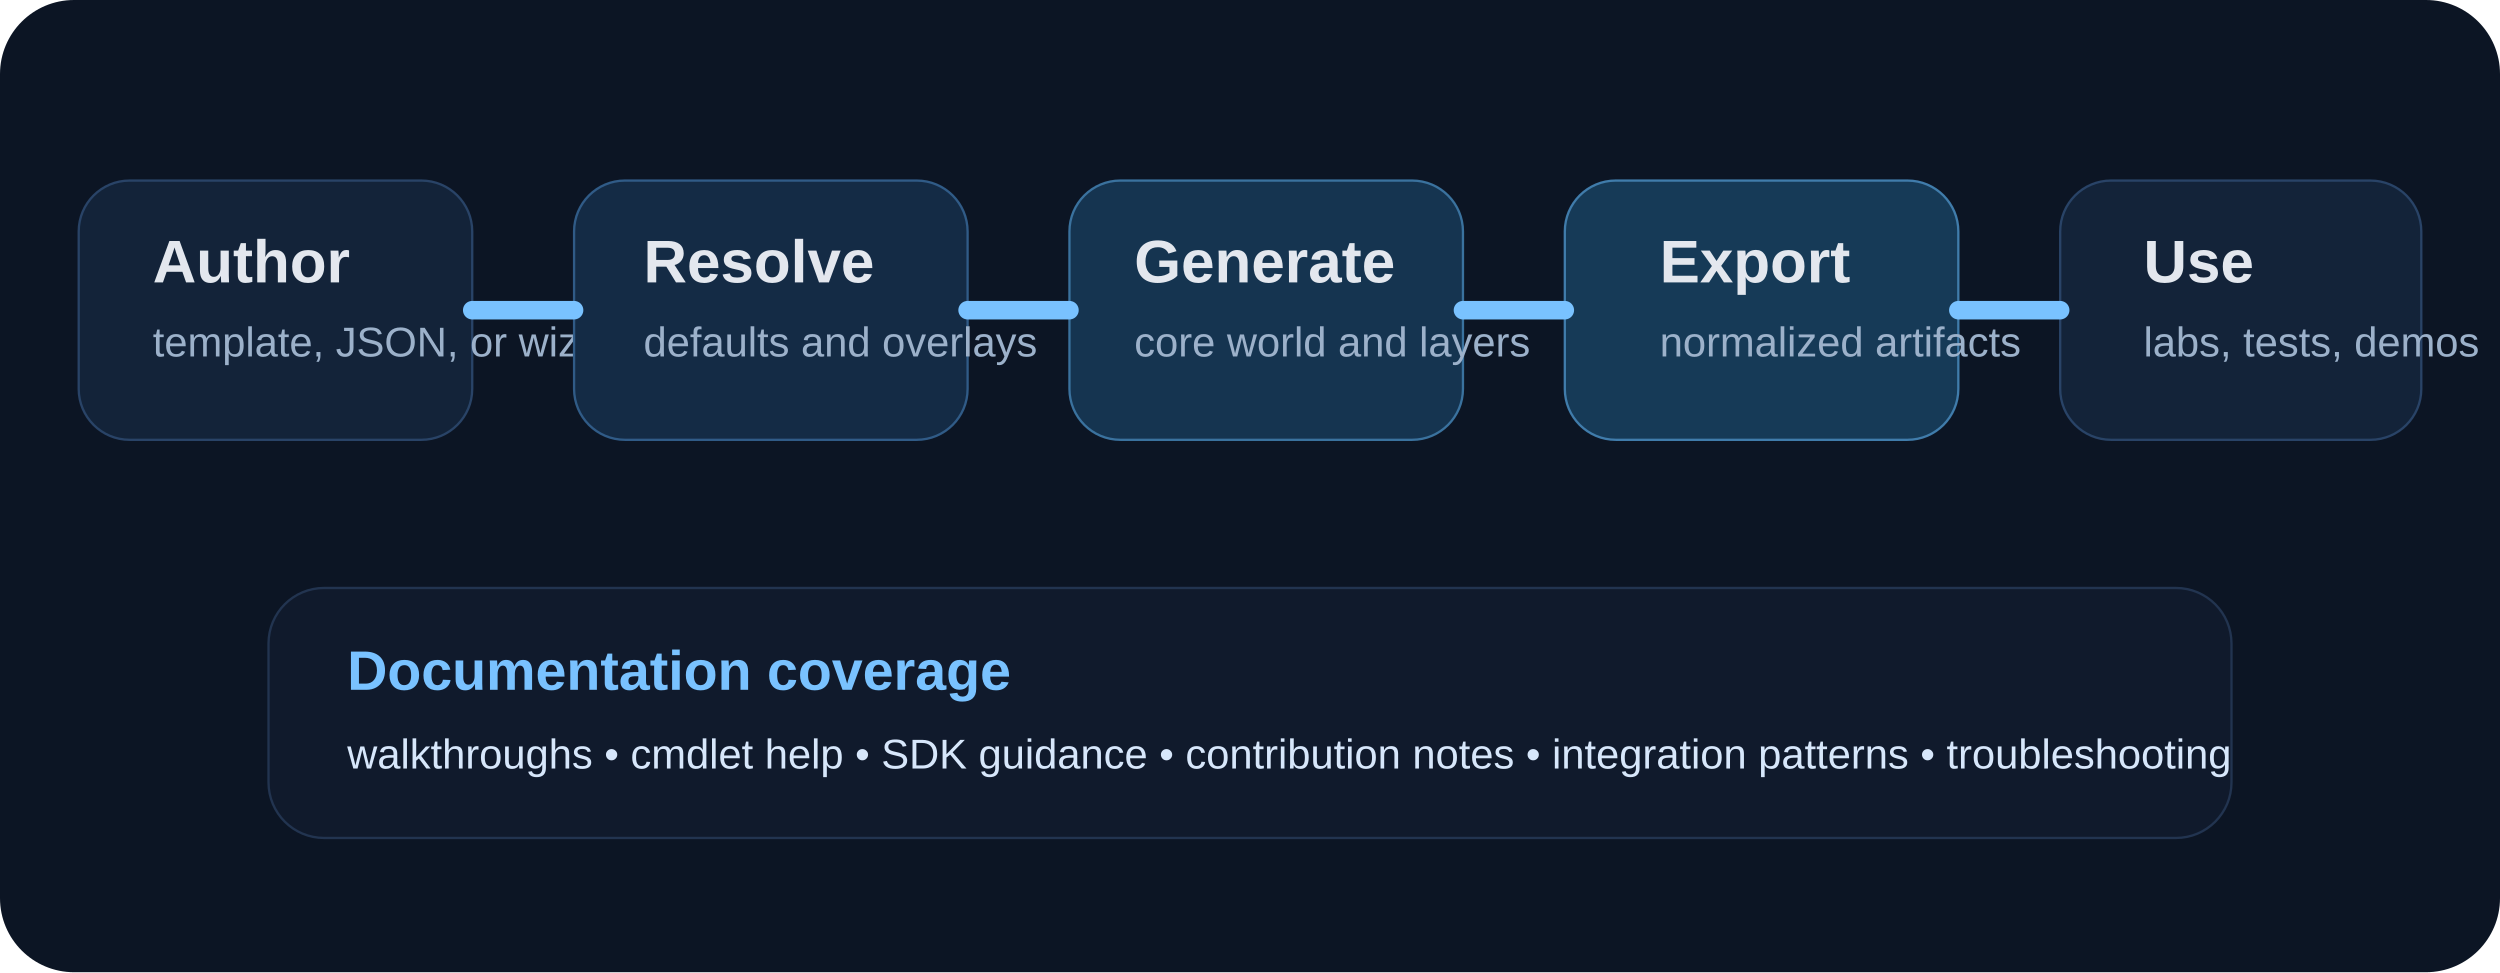
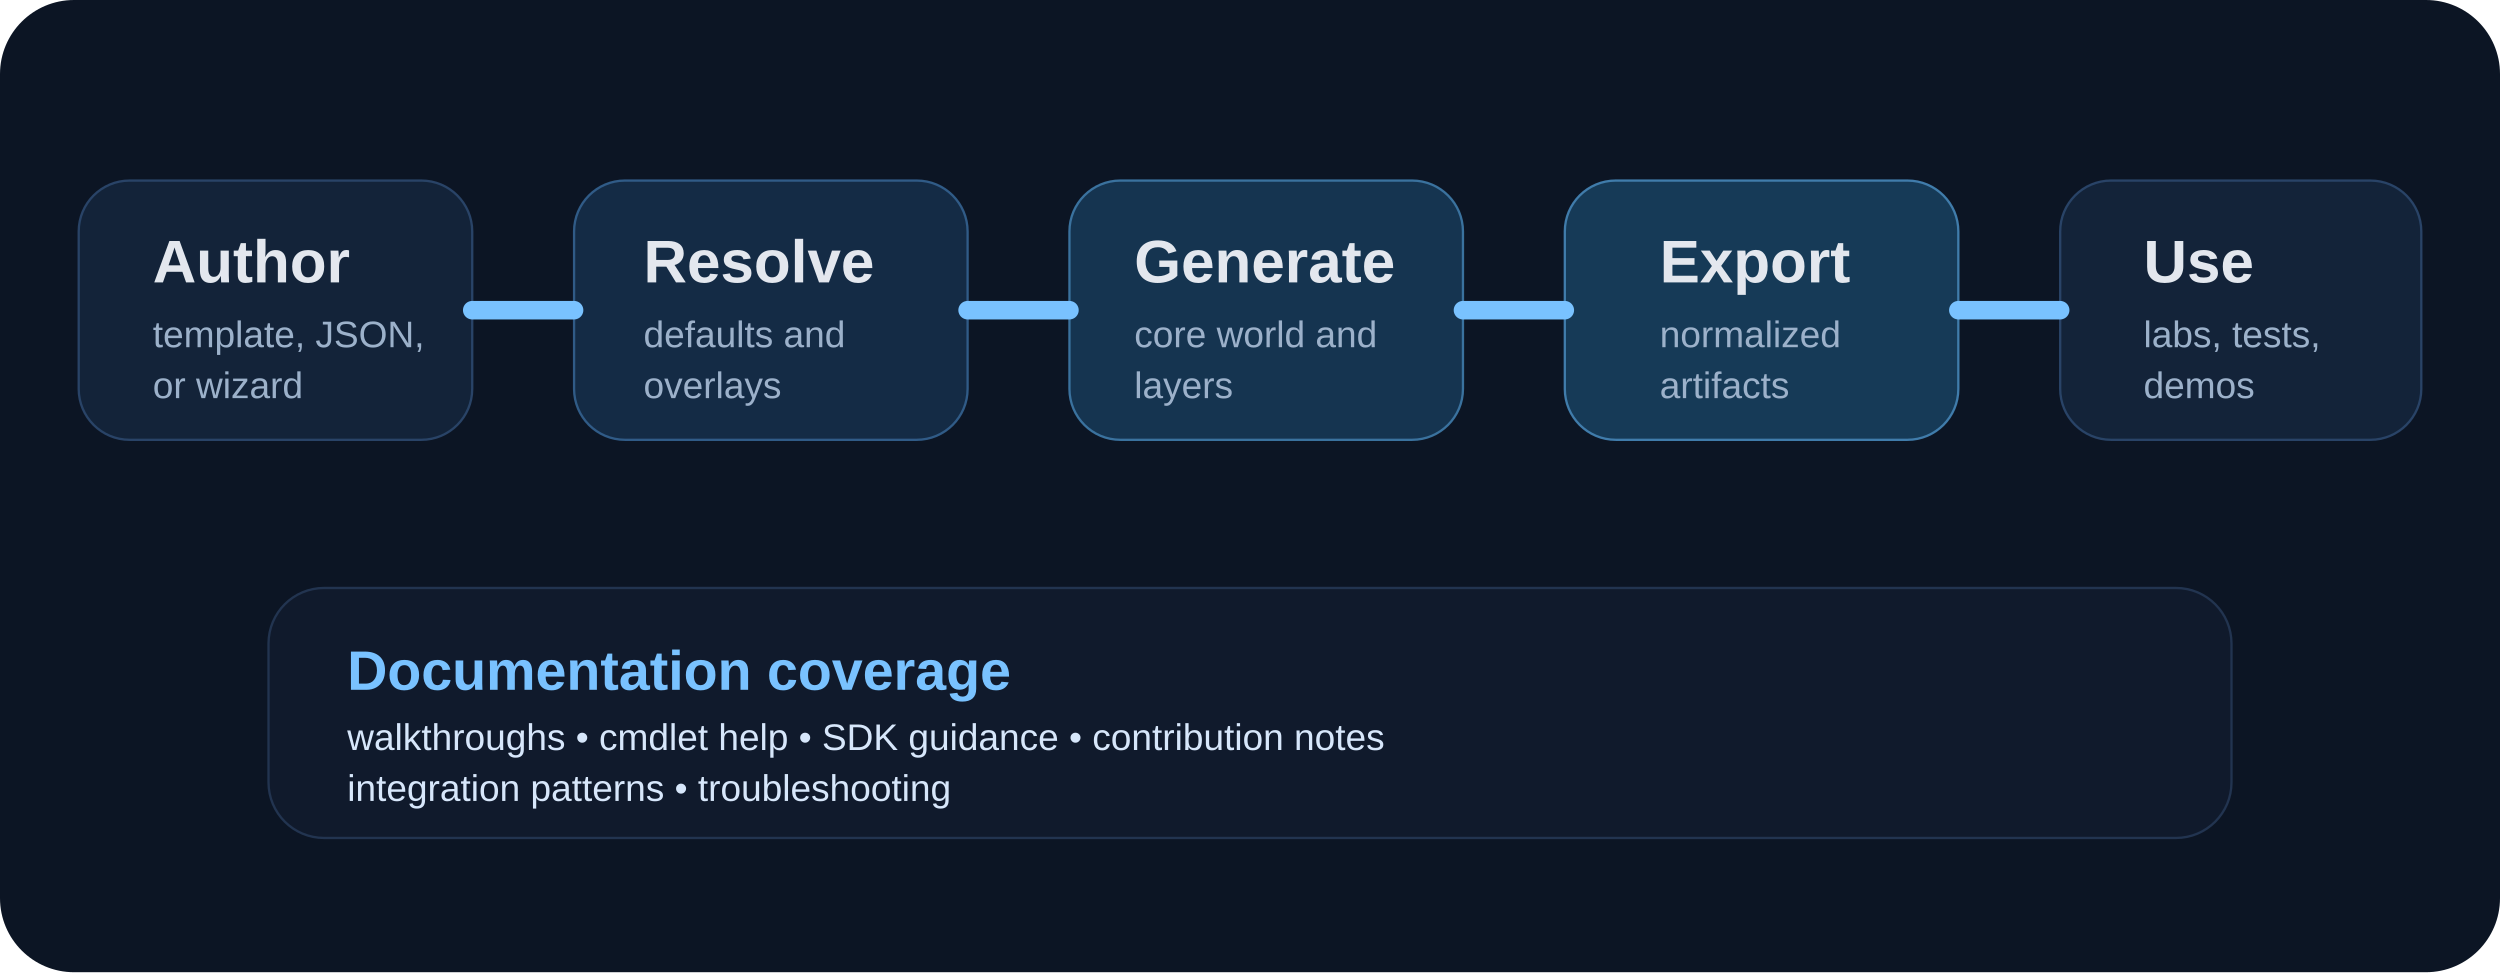
<svg xmlns="http://www.w3.org/2000/svg" width="1080" height="420" viewBox="0 0 1080 420" fill="none">
  <rect width="1080" height="420" rx="32" fill="#0C1524" />
  <g opacity="0.92">
    <rect x="34" y="78" width="170" height="112" rx="22" fill="#13243B" stroke="#2B476C" />
    <text x="66" y="122" fill="#F5F9FF" font-size="26" font-family="Segoe UI, Arial, sans-serif" font-weight="700">Author</text>
-     <text x="66" y="154" fill="#A8BED8" font-size="18" font-family="Segoe UI, Arial, sans-serif">template, JSON, or wizard</text>
+     <text fill="#A8BED8" font-size="16" font-family="Segoe UI, Arial, sans-serif">
+       <tspan x="66" y="150">template, JSON,</tspan>
+       <tspan x="66" y="172">or wizard</tspan>
+     </text>
    <rect x="248" y="78" width="170" height="112" rx="22" fill="#152C48" stroke="#33618F" />
    <text x="278" y="122" fill="#F5F9FF" font-size="26" font-family="Segoe UI, Arial, sans-serif" font-weight="700">Resolve</text>
-     <text x="278" y="154" fill="#A8BED8" font-size="18" font-family="Segoe UI, Arial, sans-serif">defaults and overlays</text>
+     <text fill="#A8BED8" font-size="16" font-family="Segoe UI, Arial, sans-serif">
+       <tspan x="278" y="150">defaults and</tspan>
+       <tspan x="278" y="172">overlays</tspan>
+     </text>
    <rect x="462" y="78" width="170" height="112" rx="22" fill="#163654" stroke="#3E79A8" />
    <text x="490" y="122" fill="#F5F9FF" font-size="26" font-family="Segoe UI, Arial, sans-serif" font-weight="700">Generate</text>
-     <text x="490" y="154" fill="#A8BED8" font-size="18" font-family="Segoe UI, Arial, sans-serif">core world and layers</text>
+     <text fill="#A8BED8" font-size="16" font-family="Segoe UI, Arial, sans-serif">
+       <tspan x="490" y="150">core world and</tspan>
+       <tspan x="490" y="172">layers</tspan>
+     </text>
    <rect x="676" y="78" width="170" height="112" rx="22" fill="#173D5B" stroke="#4484B6" />
    <text x="717" y="122" fill="#F5F9FF" font-size="26" font-family="Segoe UI, Arial, sans-serif" font-weight="700">Export</text>
-     <text x="717" y="154" fill="#A8BED8" font-size="18" font-family="Segoe UI, Arial, sans-serif">normalized artifacts</text>
+     <text fill="#A8BED8" font-size="16" font-family="Segoe UI, Arial, sans-serif">
+       <tspan x="717" y="150">normalized</tspan>
+       <tspan x="717" y="172">artifacts</tspan>
+     </text>
    <rect x="890" y="78" width="156" height="112" rx="22" fill="#13243B" stroke="#2B476C" />
    <text x="926" y="122" fill="#F5F9FF" font-size="26" font-family="Segoe UI, Arial, sans-serif" font-weight="700">Use</text>
-     <text x="926" y="154" fill="#A8BED8" font-size="18" font-family="Segoe UI, Arial, sans-serif">labs, tests, demos</text>
+     <text fill="#A8BED8" font-size="16" font-family="Segoe UI, Arial, sans-serif">
+       <tspan x="926" y="150">labs, tests,</tspan>
+       <tspan x="926" y="172">demos</tspan>
+     </text>
  </g>
  <path d="M204 134H248" stroke="#79C2FF" stroke-width="8" stroke-linecap="round" />
  <path d="M418 134H462" stroke="#79C2FF" stroke-width="8" stroke-linecap="round" />
  <path d="M632 134H676" stroke="#79C2FF" stroke-width="8" stroke-linecap="round" />
  <path d="M846 134H890" stroke="#79C2FF" stroke-width="8" stroke-linecap="round" />
  <rect x="116" y="254" width="848" height="108" rx="24" fill="#101A2C" stroke="#223450" />
  <text x="150" y="298" fill="#79C2FF" font-size="24" font-family="Segoe UI, Arial, sans-serif" font-weight="700">Documentation coverage</text>
-   <text x="150" y="332" fill="#D7E7FB" font-size="18" font-family="Segoe UI, Arial, sans-serif">walkthroughs • cmdlet help • SDK guidance • contribution notes • integration patterns • troubleshooting</text>
+   <text fill="#D7E7FB" font-size="16" font-family="Segoe UI, Arial, sans-serif">
+     <tspan x="150" y="324">walkthroughs • cmdlet help • SDK guidance • contribution notes</tspan>
+     <tspan x="150" y="346">integration patterns • troubleshooting</tspan>
+   </text>
</svg>
